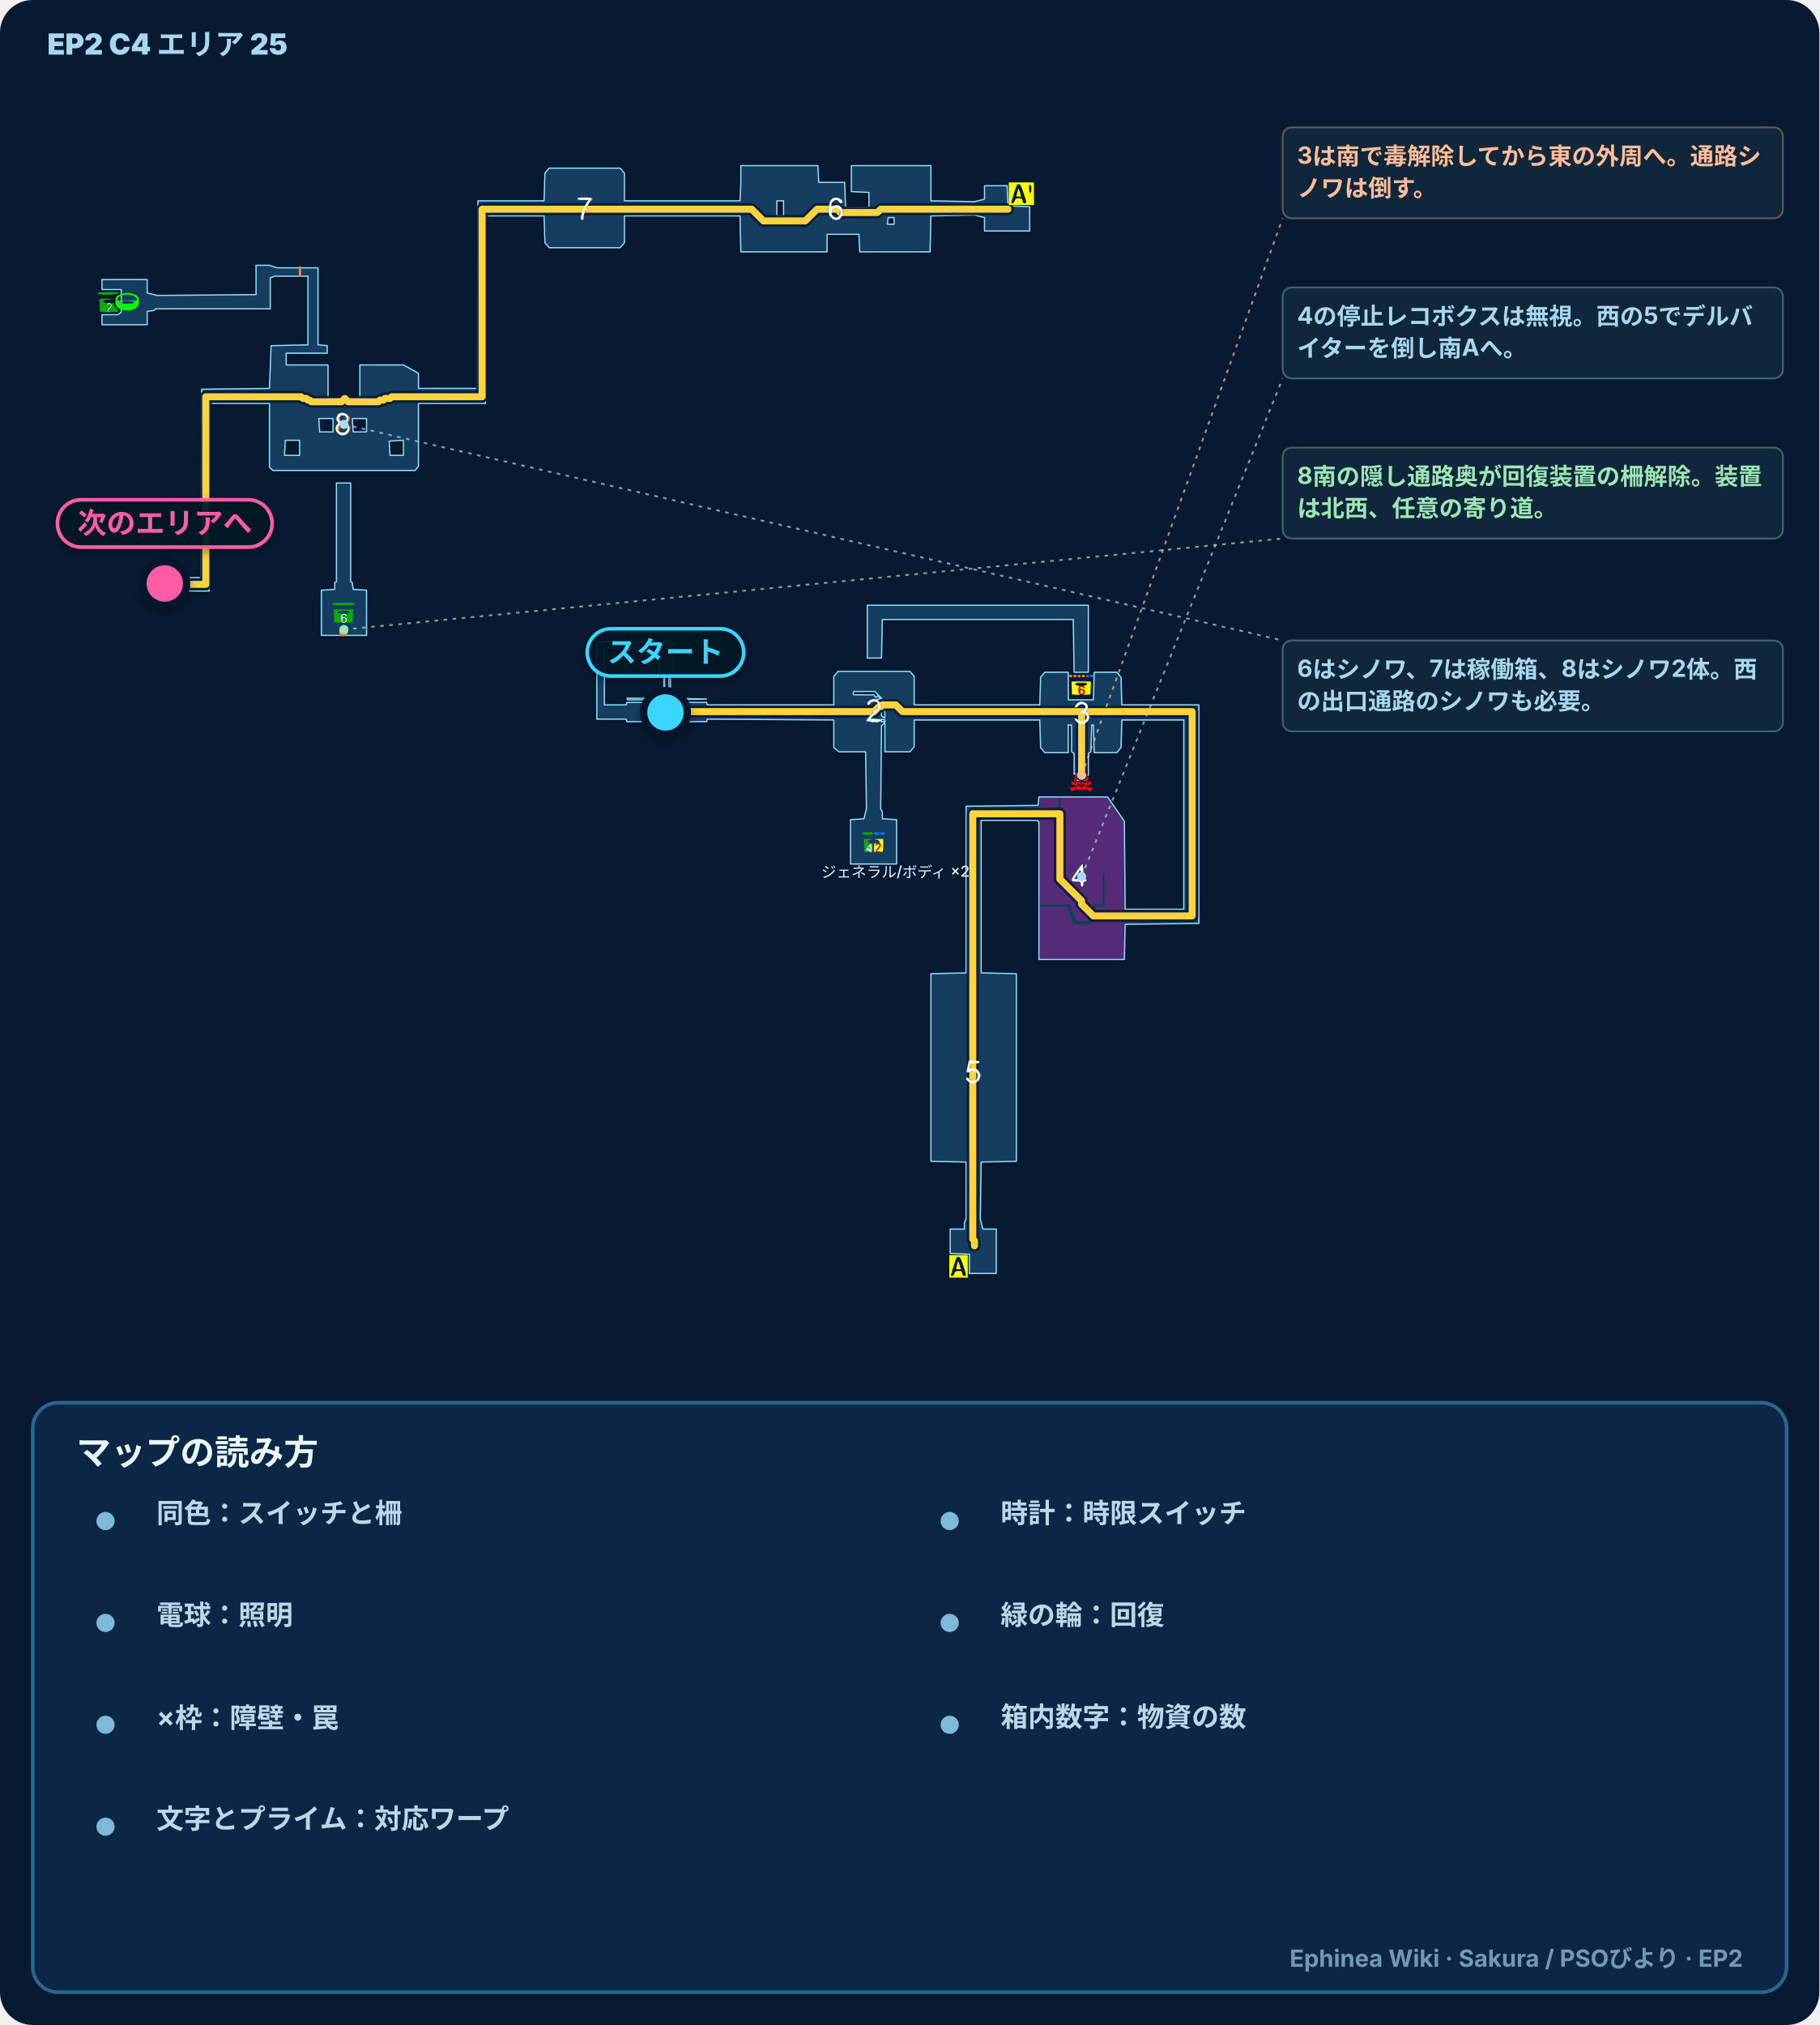
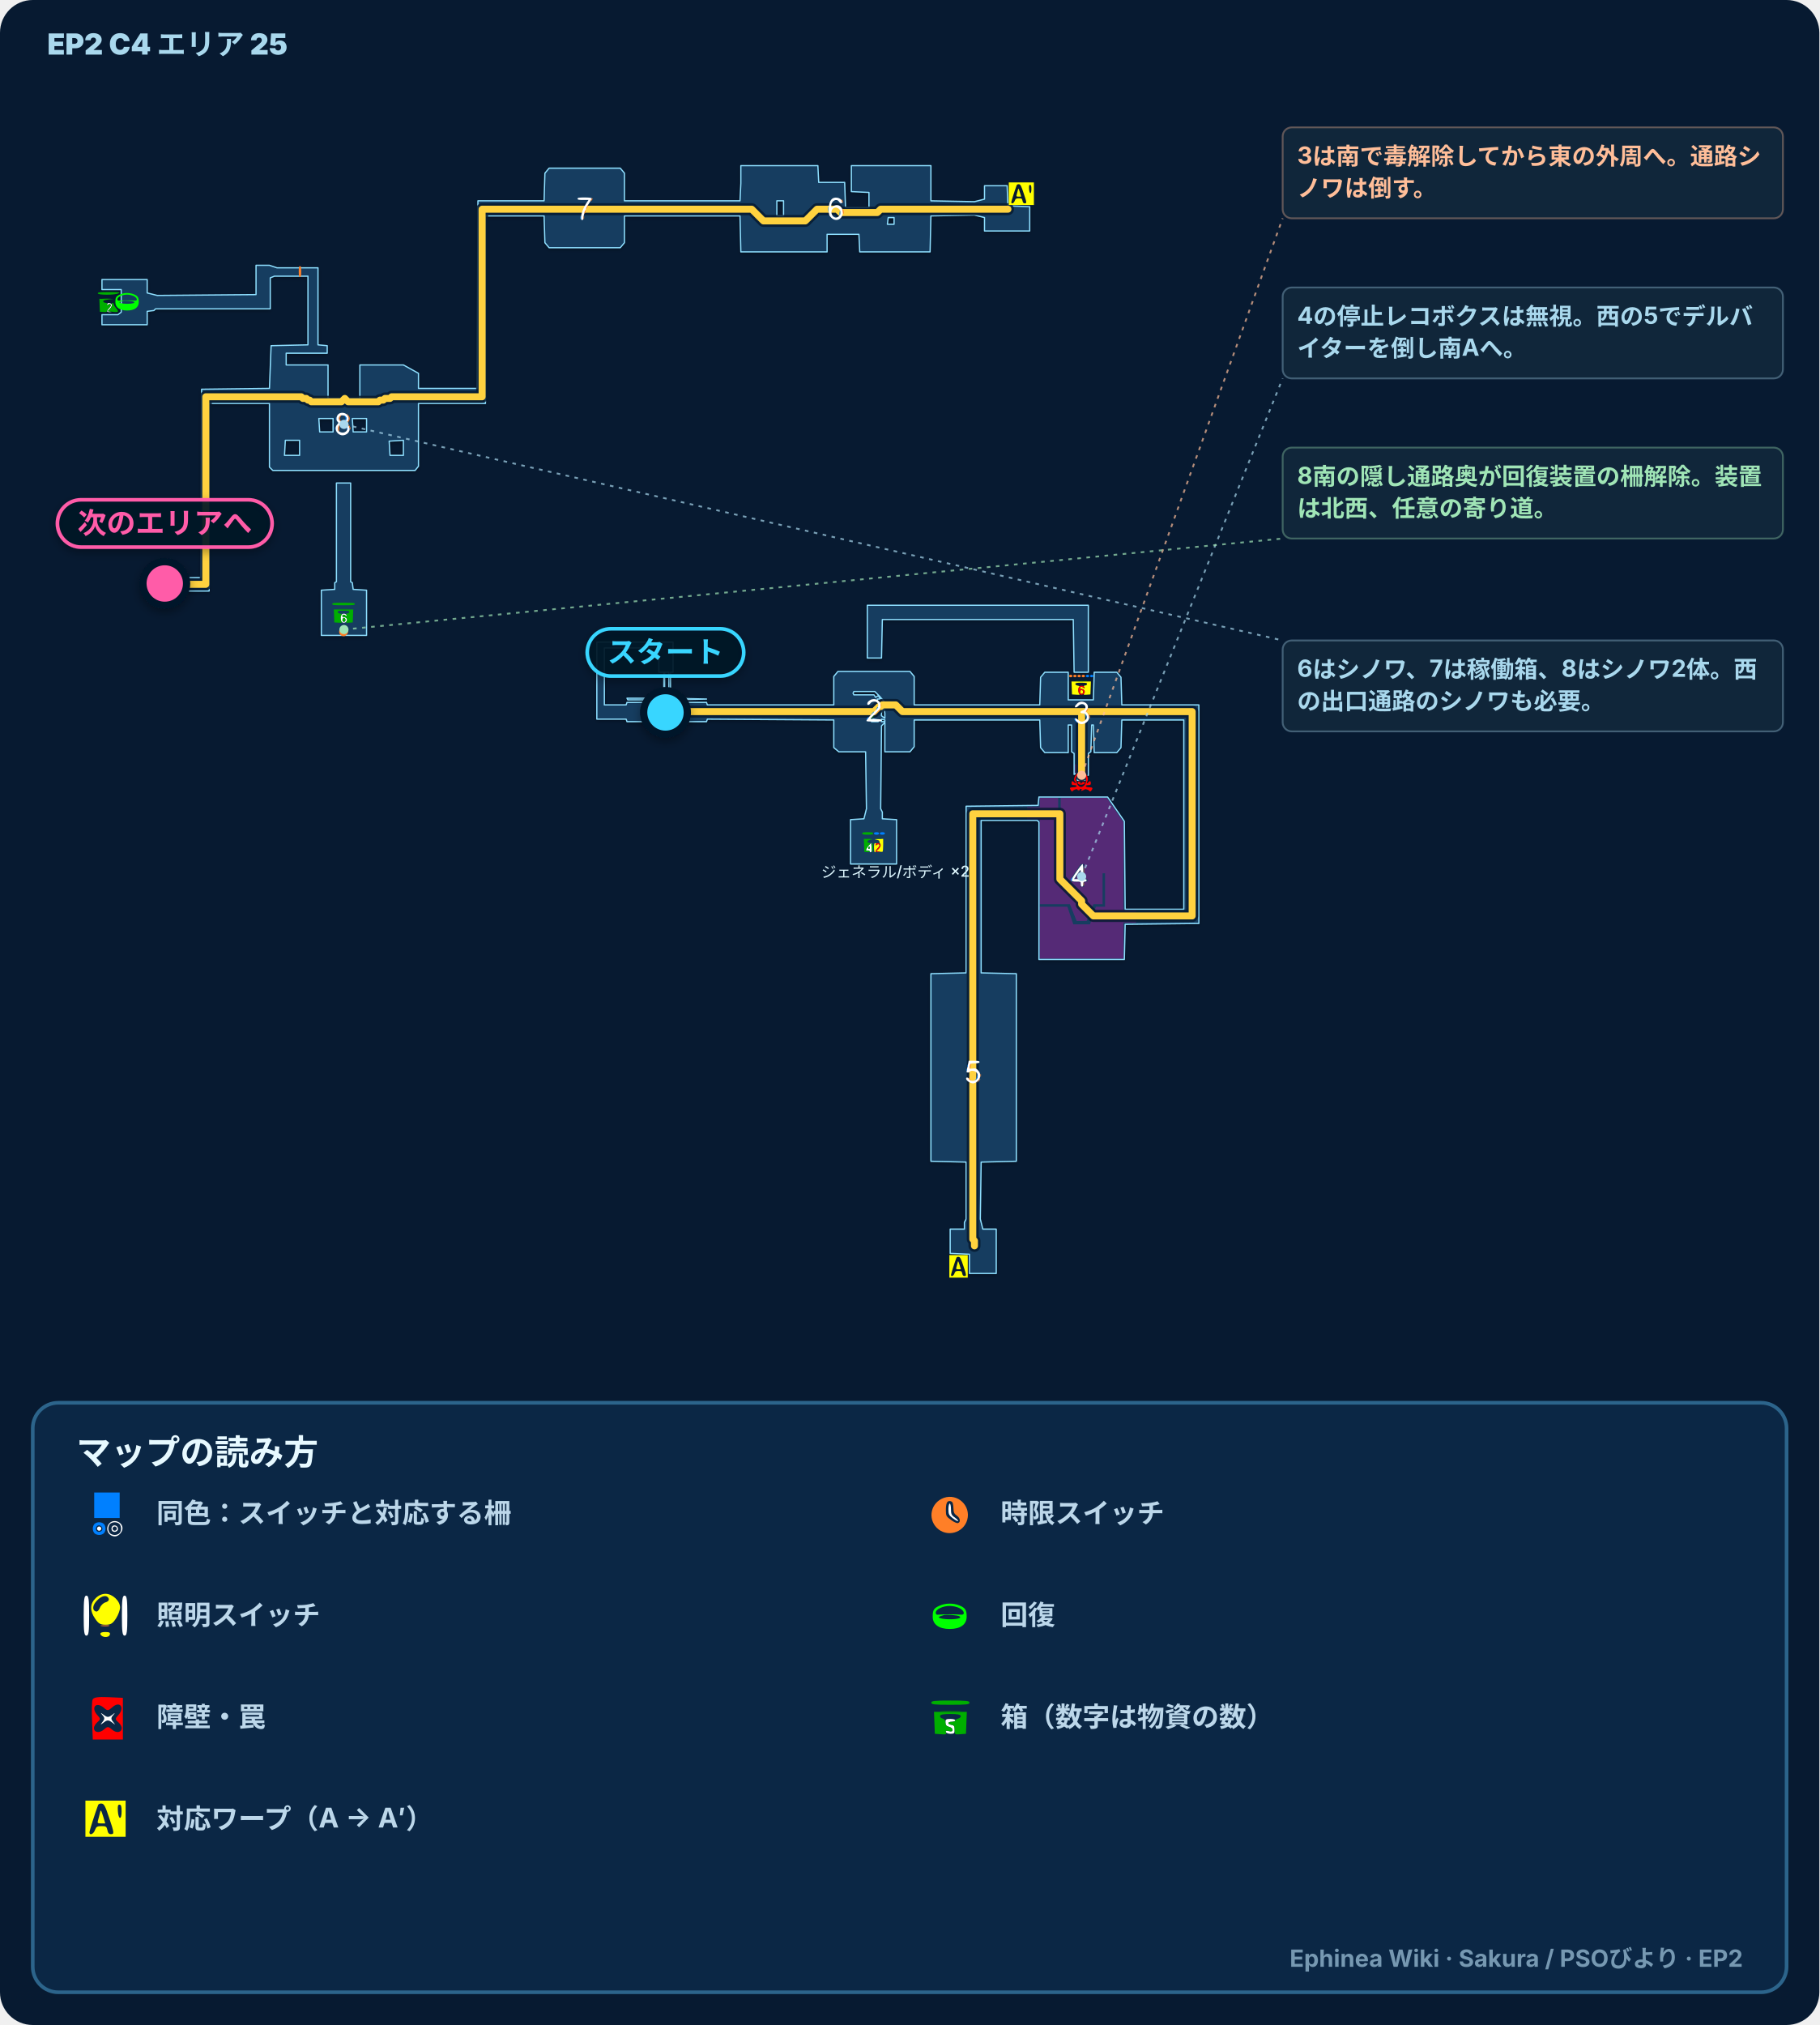
<svg xmlns="http://www.w3.org/2000/svg" viewBox="0 0 1000 1113" role="img" aria-labelledby="title desc" shape-rendering="geometricPrecision">
  <defs>
    <filter id="shadow" x="-30%" y="-30%" width="160%" height="160%">
      <feDropShadow dx="0" dy="2" stdDeviation="2.5" flood-color="#000" flood-opacity=".35" />
    </filter>
    <pattern id="dark-hatch" width="21.728" height="21.728" patternUnits="userSpaceOnUse" patternTransform="rotate(45)">
      <rect width="21.728" height="21.728" fill="#000" fill-opacity=".25" />
      <path d="M0 0V21.728" stroke="#4fe3ff" stroke-opacity=".25" stroke-width="6.518" />
    </pattern>
    <marker id="arrow-main" viewBox="0 0 10 10" refX="6" refY="5" markerWidth="3.2" markerHeight="3.2" orient="auto-start-reverse">
      <path d="M0 0 10 5 0 10Z" fill="#ffd23f" stroke="#061329" stroke-width="1" />
    </marker>
    <marker id="arrow-split" viewBox="0 0 10 10" refX="6" refY="5" markerWidth="3.2" markerHeight="3.2" orient="auto-start-reverse">
      <path d="M0 0 10 5 0 10Z" fill="#f5f7ff" stroke="#061329" stroke-width="1" />
    </marker>
    <marker id="arrow-solo" viewBox="0 0 10 10" refX="6" refY="5" markerWidth="3.2" markerHeight="3.2" orient="auto-start-reverse">
      <path d="M0 0 10 5 0 10Z" fill="#b48cff" stroke="#061329" stroke-width="1" />
    </marker>
  </defs>
  <rect width="1000" height="1113" rx="18" fill="#071a31" />
  <text x="26" y="30" text-anchor="start" fill="#a9d8ed" font-family="system-ui,-apple-system,sans-serif" font-size="16" font-weight="900">EP2 C4 エリア 25</text>
  <g transform="translate(7.26068 65.2725) scale(0.460236)">
    <g filter="url(#shadow)">
      <g id="ep2-25-floor">
        <path d="M869 77L868 98L730 98L730 65L725 59L640 59L635 65L634 98L555 98L554 322L484 322L484 304L466 294L414 294L414 334L376 334L376 294L326 294L326 280L375 280L375 271L364 270L364 178L315 178L306 175L290 175L290 210L172 211L160 208L160 192L106 192L106 204L129 204L129 231L125 234L106 234L106 246L160 246L160 230L168 229L170 227L307 227L307 190L312 188L352 188L352 270L308 271L306 322L225 323L224 548L172 548L172 564L234 564L234 340L306 340L306 416L310 420L480 420L484 415L484 340L564 340L564 116L634 116L635 148L640 154L725 154L730 148L730 116L868 116L869 159L972 159L972 138L1010 138L1011 159L1095 159L1096 116L1148 115L1160 118L1160 134L1214 134L1214 105L1188 104L1187 80L1160 80L1160 96L1148 99L1096 98L1096 56L1001 56L1001 87L1022 88L1022 106L994 106L993 76L962 76L961 56L869 56Z M920 108L920 116L912 116L912 98L920 98Z M1052 122L1052 126L1044 126L1045 118L1052 118Z M382 366L382 374L366 374L365 358L382 358Z M422 366L422 374L406 374L405 358L422 358Z M342 393L342 402L324 402L325 384L342 384Z M466 393L466 402L450 402L449 385L466 384Z M386 494L386 553L384 554L384 562L368 563L368 617L422 617L422 563L406 562L405 554L403 553L403 435L386 435Z M1020 612L1020 644L1037 644L1038 598L1266 598L1267 661L1284 661L1284 581L1020 581Z M697 671L697 717L732 717L733 720L828 720L829 717L980 718L980 751L986 756L1018 756L1019 824L1016 836L1000 837L1000 890L1055 890L1055 837L1038 836L1038 828L1036 824L1037 725L1041 721L1041 756L1071 756L1076 750L1076 718L1226 718L1227 751L1232 757L1260 757L1260 724L1264 724L1264 756L1267 758L1267 783L1271 781L1271 790L1280 790L1280 784L1284 784L1284 758L1287 756L1288 724L1290 724L1291 757L1318 757L1323 751L1324 718L1398 718L1398 944L1328 944L1327 839L1307 810L1225 810L1224 820L1138 821L1138 1020L1096 1021L1096 1245L1138 1246L1138 1314L1136 1318L1136 1326L1119 1326L1119 1355L1142 1356L1142 1379L1174 1379L1174 1326L1158 1326L1155 1314L1156 1246L1198 1245L1198 1021L1156 1020L1156 838L1223 838L1225 840L1225 1004L1327 1004L1328 962L1416 961L1416 700L1324 700L1323 667L1318 661L1291 661L1290 694L1260 694L1260 661L1232 661L1227 667L1226 700L1076 700L1076 666L1071 660L985 660L980 666L980 700L829 700L828 697L787 697L785 694L828 693L785 692L785 661L788 661L788 625L697 625Z M771 647L771 661L777 661L777 692L733 692L734 694L777 694L775 697L733 697L732 700L706 700L706 632L770 632Z M783 676L783 692L778 692L778 661L783 661Z M1035 690L1041 697L1032 697L1032 693L1036 693L1033 689L1030 691L1028 688L1004 688L1003 686L1004 684L1029 684Z M783 695L783 697L778 697L778 693L783 693Z M783 703L778 704L778 702Z M1041 710L1041 716L1037 713L1037 709L1040 704Z M1033 718L1033 720L1025 720L1027 717Z M1041 718L1041 720L1037 720L1037 717Z" fill="#173d60" fill-rule="evenodd" />
      </g>
      <path d="" fill="#102b42" fill-rule="evenodd" />
      <path d="" fill="url(#dark-hatch)" fill-rule="evenodd" />
      <path d="M1268 776L1268 782L1270 782L1271 780L1280 780L1281 782L1283 782L1283 771L1268 771Z M1272 785L1271 790L1280 790L1279 783L1272 783Z M1226 816L1226 822L1211 822L1211 837L1226 837L1226 938L1262 938L1270 958L1282 958L1290 938L1301 938L1301 901L1304 901L1304 941L1293 941L1286 962L1266 962L1259 941L1226 941L1226 1003L1326 1003L1326 960L1341 960L1341 945L1326 945L1326 840L1306 811L1251 811L1251 878L1248 878L1248 811L1226 811Z M1279 899L1279 908L1283 908L1283 911L1279 911L1279 917L1275 917L1275 911L1263 911L1263 908L1275 890L1279 890Z M1271 903L1268 908L1275 908L1275 898Z" fill="#542c76" fill-rule="evenodd" />
    </g>
    <path d="M869 77L868 98L730 98L730 65L725 59L640 59L635 65L634 98L555 98L554 322L484 322L484 304L466 294L414 294L414 334L376 334L376 294L326 294L326 280L375 280L375 271L364 270L364 178L315 178L306 175L290 175L290 210L172 211L160 208L160 192L106 192L106 204L129 204L129 231L125 234L106 234L106 246L160 246L160 230L168 229L170 227L307 227L307 190L312 188L352 188L352 270L308 271L306 322L225 323L224 548L172 548L172 564L234 564L234 340L306 340L306 416L310 420L480 420L484 415L484 340L564 340L564 116L634 116L635 148L640 154L725 154L730 148L730 116L868 116L869 159L972 159L972 138L1010 138L1011 159L1095 159L1096 116L1148 115L1160 118L1160 134L1214 134L1214 105L1188 104L1187 80L1160 80L1160 96L1148 99L1096 98L1096 56L1001 56L1001 87L1022 88L1022 106L994 106L993 76L962 76L961 56L869 56Z M920 108L920 116L912 116L912 98L920 98Z M1052 122L1052 126L1044 126L1045 118L1052 118Z M382 366L382 374L366 374L365 358L382 358Z M422 366L422 374L406 374L405 358L422 358Z M342 393L342 402L324 402L325 384L342 384Z M466 393L466 402L450 402L449 385L466 384Z M386 494L386 553L384 554L384 562L368 563L368 617L422 617L422 563L406 562L405 554L403 553L403 435L386 435Z M1020 612L1020 644L1037 644L1038 598L1266 598L1267 661L1284 661L1284 581L1020 581Z M697 671L697 717L732 717L733 720L828 720L829 717L980 718L980 751L986 756L1018 756L1019 824L1016 836L1000 837L1000 890L1055 890L1055 837L1038 836L1038 828L1036 824L1037 725L1041 721L1041 756L1071 756L1076 750L1076 718L1226 718L1227 751L1232 757L1260 757L1260 724L1264 724L1264 756L1267 758L1267 783L1271 781L1271 790L1280 790L1280 784L1284 784L1284 758L1287 756L1288 724L1290 724L1291 757L1318 757L1323 751L1324 718L1398 718L1398 944L1328 944L1327 839L1307 810L1225 810L1224 820L1138 821L1138 1020L1096 1021L1096 1245L1138 1246L1138 1314L1136 1318L1136 1326L1119 1326L1119 1355L1142 1356L1142 1379L1174 1379L1174 1326L1158 1326L1155 1314L1156 1246L1198 1245L1198 1021L1156 1020L1156 838L1223 838L1225 840L1225 1004L1327 1004L1328 962L1416 961L1416 700L1324 700L1323 667L1318 661L1291 661L1290 694L1260 694L1260 661L1232 661L1227 667L1226 700L1076 700L1076 666L1071 660L985 660L980 666L980 700L829 700L828 697L787 697L785 694L828 693L785 692L785 661L788 661L788 625L697 625Z M771 647L771 661L777 661L777 692L733 692L734 694L777 694L775 697L733 697L732 700L706 700L706 632L770 632Z M783 676L783 692L778 692L778 661L783 661Z M1035 690L1041 697L1032 697L1032 693L1036 693L1033 689L1030 691L1028 688L1004 688L1003 686L1004 684L1029 684Z M783 695L783 697L778 697L778 693L783 693Z M783 703L778 704L778 702Z M1041 710L1041 716L1037 713L1037 709L1040 704Z M1033 718L1033 720L1025 720L1027 717Z M1041 718L1041 720L1037 720L1037 717Z" fill="none" stroke="#8edfff" stroke-width="1.5" stroke-linejoin="round" />
    <path d="M780 708 L1028 708 L1034 702 L1036 702 L1038 700 L1054 700 L1062 708 L1276 708 L1276 784 L1276 708 L1408 708 L1408 952 L1290 952 L1276 938 L1276 934 L1250 908 L1250 830 L1146 830 L1146 1136 L1146 1338 L1148 1340 L1148 1346" fill="none" stroke="#071a31" stroke-opacity=".85" stroke-width="14.341" stroke-linecap="round" stroke-linejoin="round" />
    <path data-role="main" d="M780 708 L1028 708 L1034 702 L1036 702 L1038 700 L1054 700 L1062 708 L1276 708 L1276 784 L1276 708 L1408 708 L1408 952 L1290 952 L1276 938 L1276 934 L1250 908 L1250 830 L1146 830 L1146 1136 L1146 1338 L1148 1340 L1148 1346" fill="none" stroke="#ffd23f" stroke-width="8.365" stroke-linecap="round" stroke-linejoin="round" />
    <path d="M1188 108 L1036 108 L1032 112 L988 112 L984 108 L960 108 L946 122 L896 122 L882 108 L680 108 L560 108 L560 332 L452 332 L450 334 L444 334 L442 336 L438 336 L436 338 L400 338 L396 334 L392 338 L356 338 L354 336 L352 336 L350 334 L346 334 L344 332 L230 332 L230 556 L180 556" fill="none" stroke="#071a31" stroke-opacity=".85" stroke-width="14.341" stroke-linecap="round" stroke-linejoin="round" />
    <path data-role="main" d="M1188 108 L1036 108 L1032 112 L988 112 L984 108 L960 108 L946 122 L896 122 L882 108 L680 108 L560 108 L560 332 L452 332 L450 334 L444 334 L442 336 L438 336 L436 338 L400 338 L396 334 L392 338 L356 338 L354 336 L352 336 L350 334 L346 334 L344 332 L230 332 L230 556 L180 556" fill="none" stroke="#ffd23f" stroke-width="8.365" stroke-linecap="round" stroke-linejoin="round" marker-end="url(#arrow-main)" />
    <g transform="translate(0,1450) scale(0.1,-0.1)" fill="#ffffff" stroke="none">
      <path d="M6740 13545 c0 -12 14 -15 65 -15 l65 0 -31 -47 c-50 -79 -76 -193 -44 -193 9 0 15 9 15 25 0 39 35 128 69 178 17 25 31 50 31 56 0 7 -31 11 -85 11 -69 0 -85 -3 -85 -15z M9787 13549 c-30 -18 -47 -65 -47 -134 0 -60 3 -69 29 -96 65 -64 154 -8 137 86 -11 58 -67 82 -114 49 -21 -14 -22 -14 -22 8 0 58 65 91 92 48 15 -23 38 -27 38 -5 0 42 -70 69 -113 44z m75 -126 c37 -33 11 -103 -38 -103 -13 0 -30 10 -38 22 -43 61 22 130 76 81z M1127 12294 c-14 -14 -7 -26 8 -14 12 10 19 10 27 2 9 -9 5 -19 -15 -40 -36 -38 -34 -52 6 -51 31 2 31 2 3 6 l-28 5 27 28 c15 15 25 36 23 47 -3 18 -38 30 -51 17z M3900 10983 c-38 -14 -54 -79 -26 -102 13 -11 12 -15 -5 -32 -27 -27 -24 -74 6 -104 70 -71 187 19 126 96 -17 22 -17 27 -5 44 40 55 -26 123 -96 98z m74 -45 c14 -23 -3 -52 -33 -56 -42 -6 -67 38 -39 66 17 17 58 11 72 -10z m1 -108 c40 -44 -13 -98 -71 -71 -17 8 -24 19 -24 40 0 49 61 69 95 31z M3922 8578 c-17 -17 -15 -73 3 -88 31 -26 82 13 56 44 -8 9 -22 16 -32 16 -21 0 -25 15 -8 26 6 3 16 1 22 -5 17 -17 31 -13 17 4 -15 18 -42 19 -58 3z m45 -54 c8 -21 -13 -42 -28 -27 -13 13 -5 43 11 43 6 0 13 -7 17 -16z M10235 7558 c-23 -13 -35 -28 -35 -45 0 -20 24 -15 38 7 14 22 61 27 80 8 27 -27 13 -64 -40 -114 -51 -47 -88 -91 -88 -106 0 -5 41 -8 90 -8 73 0 90 3 90 15 0 12 -14 15 -65 15 -36 0 -65 2 -65 5 0 2 27 31 60 63 52 50 60 63 60 94 0 61 -69 98 -125 66z M7763 7502 c-53 -47 -58 -73 -8 -42 l35 22 0 -106 c0 -88 3 -106 15 -106 13 0 15 22 15 135 0 74 -3 135 -7 135 -5 -1 -27 -18 -50 -38z M12705 7515 c-14 -13 -25 -29 -25 -35 0 -17 24 -11 43 10 22 26 63 26 77 1 13 -26 3 -50 -25 -57 -36 -9 -40 -34 -7 -34 51 0 71 -50 34 -83 -25 -23 -58 -21 -82 3 -22 22 -40 26 -40 10 0 -21 49 -60 75 -60 77 0 124 81 75 130 -19 19 -19 22 -5 44 44 67 -62 130 -120 71z M10224 5828 c-12 -12 -27 -33 -33 -45 -11 -21 -9 -23 14 -23 14 0 25 -4 25 -10 0 -14 17 -12 23 3 2 6 1 32 -2 55 l-6 44 -21 -24z m2 -45 c-10 -10 -19 5 -10 18 6 11 8 11 12 0 2 -7 1 -15 -2 -18z M12701 5513 c-78 -112 -78 -123 -6 -123 54 0 55 0 55 -30 0 -20 5 -30 15 -30 10 0 15 10 15 30 0 23 4 30 20 30 11 0 20 7 20 15 0 8 -9 15 -20 15 -19 0 -20 7 -20 90 0 50 -4 90 -9 90 -5 0 -37 -39 -70 -87z m49 -38 l0 -55 -40 0 -40 0 36 55 c20 30 38 55 40 55 2 0 4 -25 4 -55z M11400 3193 c-6 -32 -13 -64 -15 -70 -5 -15 31 -18 40 -3 10 17 61 11 78 -8 22 -24 21 -65 -1 -85 -26 -23 -69 -22 -84 3 -15 23 -38 27 -38 6 0 -22 49 -56 82 -56 19 0 40 10 59 29 38 38 39 87 3 126 -22 24 -31 27 -65 22 -41 -5 -44 -2 -33 41 6 19 13 22 60 22 41 0 54 4 54 15 0 12 -14 15 -64 15 l-65 0 -11 -57z" />
    </g>
    <g transform="translate(0,1450) scale(0.1,-0.1)" fill="#ffff00" stroke="none">
      <path d="M11890 13605 l0 -135 150 0 150 0 0 135 0 135 -150 0 -150 0 0 -135z m176 10 c40 -118 40 -125 14 -125 -15 0 -22 9 -26 30 -6 27 -10 30 -44 30 -33 0 -39 -4 -49 -30 -10 -30 -41 -42 -41 -17 0 11 42 144 65 205 3 7 15 12 27 10 17 -2 27 -21 54 -103z m94 44 c0 -66 -24 -62 -28 4 -2 37 0 47 12 47 12 0 16 -12 16 -51z M11997 13643 c-4 -15 -9 -38 -13 -50 -6 -20 -3 -23 24 -23 l30 0 -14 47 c-18 58 -20 60 -27 26z M12642 7703 l3 -78 50 -3 c40 -3 48 -1 38 9 -7 7 -13 28 -13 45 0 18 6 36 13 41 8 5 2 9 -18 13 -18 3 -30 11 -30 20 0 12 15 15 70 15 56 0 70 -3 70 -15 0 -8 -10 -16 -23 -18 -19 -3 -21 -6 -11 -18 14 -16 -2 -19 -18 -3 -6 6 -16 8 -22 5 -17 -11 -13 -26 8 -26 30 0 47 -28 32 -51 -11 -19 -10 -20 31 -17 l43 3 3 78 3 77 -116 0 -116 0 3 -77z M12743 7664 c-8 -21 13 -42 28 -27 13 13 5 43 -11 43 -6 0 -13 -7 -17 -16z M10310 5891 c24 -4 35 -11 35 -23 0 -9 4 -20 8 -24 14 -14 7 -41 -19 -65 l-26 -24 34 -7 c18 -3 36 -4 40 -2 5 3 8 39 8 80 l0 74 -57 -1 c-49 -1 -52 -3 -23 -8z M10280 5795 c0 -30 5 -55 10 -55 6 0 10 5 10 12 0 7 12 25 27 40 20 21 24 31 15 40 -8 8 -15 8 -28 -3 -16 -12 -17 -12 -11 4 4 11 2 17 -8 17 -11 0 -15 -13 -15 -55z M11180 795 l0 -135 110 0 110 0 0 135 0 135 -110 0 -110 0 0 -135z m166 10 c40 -118 40 -125 14 -125 -15 0 -22 9 -26 30 -6 27 -10 30 -44 30 -33 0 -39 -4 -49 -30 -10 -30 -41 -42 -41 -17 0 11 42 144 65 205 3 7 15 12 27 10 17 -2 27 -21 54 -103z M11277 833 c-4 -15 -9 -38 -13 -50 -6 -20 -3 -23 24 -23 l30 0 -14 47 c-18 58 -20 60 -27 26z" />
    </g>
    <g transform="translate(0,1450) scale(0.1,-0.1)" fill="#00ff00" stroke="none">
      <path d="M1274 12401 c-46 -21 -54 -35 -54 -91 0 -63 52 -100 140 -100 89 0 140 37 140 102 0 54 -12 73 -60 92 -53 21 -115 20 -166 -3z m166 -19 c43 -21 50 -59 10 -54 -14 2 -54 3 -90 3 -36 0 -76 -1 -90 -3 -19 -2 -25 2 -25 17 0 27 58 55 115 55 25 0 61 -8 80 -18z m1 -68 c21 -13 -15 -24 -81 -24 -65 0 -111 14 -80 24 8 2 22 7 30 10 19 7 116 0 131 -10z" />
    </g>
    <g transform="translate(0,1450) scale(0.1,-0.1)" fill="#00ae00" stroke="none">
      <path d="M1010 12415 c0 -22 205 -22 246 0 27 14 20 15 -108 15 -116 0 -138 -2 -138 -15z M1032 12273 l3 -78 43 -3 c29 -2 42 1 42 9 0 7 12 26 27 41 20 21 24 31 15 40 -8 8 -15 8 -28 -3 -16 -12 -17 -12 -11 3 4 13 0 18 -21 20 -16 2 -27 9 -27 18 0 11 16 16 65 21 l65 6 -88 1 -88 2 3 -77z M1177 12279 c4 -13 -3 -30 -22 -49 l-27 -28 55 -7 c75 -10 84 -1 47 41 -16 19 -30 41 -30 49 0 8 -6 15 -14 15 -9 0 -12 -7 -9 -21z M3810 8705 c0 -13 22 -15 135 -15 113 0 135 2 135 15 0 13 -22 15 -135 15 -113 0 -135 -2 -135 -15z M3832 8563 l3 -78 50 -3 c40 -3 48 -1 38 9 -7 7 -13 28 -13 45 0 18 6 36 13 41 8 5 2 9 -18 13 -18 3 -30 11 -30 20 0 12 15 15 70 15 56 0 70 -3 70 -15 0 -8 -10 -16 -23 -18 -19 -3 -21 -6 -11 -18 14 -16 -2 -19 -18 -3 -6 6 -16 8 -22 5 -17 -11 -13 -26 8 -26 30 0 47 -28 32 -51 -11 -19 -10 -20 31 -17 l43 3 3 78 3 77 -116 0 -116 0 3 -77z M3933 8524 c-8 -21 13 -42 28 -27 13 13 5 43 -11 43 -6 0 -13 -7 -17 -16z M10140 5965 c0 -12 14 -15 65 -15 51 0 65 3 65 15 0 12 -14 15 -65 15 -51 0 -65 -3 -65 -15z M10162 5823 l3 -78 33 -3 c18 -2 32 1 32 7 0 6 -11 11 -25 11 -23 0 -25 2 -14 23 6 12 20 32 31 43 19 21 19 21 -3 27 -31 8 -18 31 22 38 28 5 23 7 -24 8 l-58 1 3 -77z M10252 5795 c1 -30 6 -55 10 -55 4 0 8 25 8 55 0 31 -5 55 -10 55 -6 0 -9 -23 -8 -55z M10216 5801 c-4 -7 -5 -15 -2 -18 9 -9 19 4 14 18 -4 11 -6 11 -12 0z" />
    </g>
    <g transform="translate(0,1450) scale(0.1,-0.1)" fill="#008800" stroke="none">
      <path d="M1073 12353 c26 -2 67 -2 90 0 23 2 2 3 -48 3 -49 0 -68 -1 -42 -3z M3888 8643 c34 -2 88 -2 120 0 31 2 3 3 -63 3 -66 0 -92 -1 -57 -3z M12698 7783 c34 -2 88 -2 120 0 31 2 3 3 -63 3 -66 0 -92 -1 -57 -3z M10254 7348 l-19 -23 23 19 c21 18 27 26 19 26 -2 0 -12 -10 -23 -22z M10188 5903 c18 -2 45 -2 60 0 15 2 0 4 -33 4 -33 0 -45 -2 -27 -4z M10308 5903 c18 -2 45 -2 60 0 15 2 0 4 -33 4 -33 0 -45 -2 -27 -4z" />
    </g>
    <g transform="translate(0,1450) scale(0.1,-0.1)" fill="#ff0000" stroke="none">
      <path d="M12732 7718 c-17 -17 -15 -73 3 -88 31 -26 82 13 56 44 -8 9 -22 16 -32 16 -21 0 -25 15 -8 26 6 3 16 1 22 -5 17 -17 31 -13 17 4 -15 18 -42 19 -58 3z m45 -54 c8 -21 -13 -42 -28 -27 -13 13 -5 43 11 43 6 0 13 -7 17 -16z M7822 7290 c0 -14 2 -19 5 -12 2 6 2 18 0 25 -3 6 -5 1 -5 -13z M12724 6690 c-42 -17 -71 -88 -44 -105 6 -3 10 -11 10 -17 0 -6 -8 -4 -18 5 -25 23 -32 21 -32 -7 0 -19 5 -23 25 -23 14 0 29 -3 32 -7 11 -11 -7 -20 -42 -20 -19 0 -35 -5 -35 -10 1 -15 30 -53 30 -39 0 6 14 16 30 22 18 6 30 6 30 0 0 -5 7 -9 16 -9 8 0 13 4 10 8 -2 4 4 8 14 8 14 0 16 -3 8 -13 -8 -11 -7 -12 8 -7 10 4 24 10 29 14 12 9 50 -4 60 -20 5 -8 11 -5 21 7 22 29 16 39 -21 39 -35 0 -53 9 -42 20 3 4 18 7 32 7 20 0 25 4 25 23 0 27 -12 31 -30 9 -18 -22 -23 -12 -9 17 14 32 -11 85 -47 98 -29 12 -32 12 -60 0z m82 -45 c23 -55 -7 -125 -54 -125 -22 0 -52 34 -52 60 0 11 -4 20 -10 20 -11 0 4 46 22 67 6 7 26 13 45 13 29 0 36 -5 49 -35z M12715 6580 c-15 -24 26 -42 63 -29 27 10 29 29 3 29 -11 0 -22 -8 -24 -17 -4 -16 -5 -16 -6 -2 -1 20 -28 33 -36 19z M10307 5844 c-14 -14 -7 -26 8 -14 12 10 19 10 27 2 9 -9 5 -19 -15 -40 -36 -38 -34 -52 6 -51 31 2 31 2 3 6 l-28 5 27 28 c15 15 25 36 23 47 -3 18 -38 30 -51 17z" />
    </g>
    <g transform="translate(0,1450) scale(0.1,-0.1)" fill="#ff7f27" stroke="none">
      <path d="M6902 13532 c-11 -25 -11 -25 4 -10 9 9 15 21 13 27 -2 6 -10 -2 -17 -17z M9891 13535 c1 -19 18 -51 18 -35 0 8 -4 22 -9 30 -5 8 -9 11 -9 5z M6850 13449 c-7 -11 -10 -23 -7 -25 2 -2 9 7 15 21 14 30 7 33 -8 4z M9906 13400 c8 -43 14 -51 14 -19 0 13 -5 31 -10 39 -7 11 -8 5 -4 -20z M6826 13395 c-3 -9 -6 -22 -5 -28 0 -7 5 -1 10 12 5 13 8 26 5 28 -2 2 -6 -3 -10 -12z M6812 13320 c0 -19 2 -27 5 -17 2 9 2 25 0 35 -3 9 -5 1 -5 -18z M3410 12675 c0 -51 3 -65 15 -65 12 0 15 14 15 65 0 51 -3 65 -15 65 -12 0 -15 -14 -15 -65z M3997 10953 c17 -31 17 -35 1 -62 -14 -26 -14 -32 -2 -42 8 -6 18 -26 23 -43 7 -22 9 -25 10 -10 1 12 -8 32 -18 45 -17 22 -17 27 -5 44 19 26 18 49 -6 76 l-20 24 17 -32z M3902 10948 c-17 -17 -15 -43 5 -59 15 -13 15 -12 2 9 -11 18 -11 26 -1 42 14 23 12 26 -6 8z M3887 10833 c-9 -9 -9 -61 1 -66 4 -3 7 12 7 34 0 21 0 39 -1 39 0 0 -4 -3 -7 -7z M3907 8412 c-33 -36 -8 -92 40 -92 25 0 53 30 53 57 0 46 -62 69 -93 35z M12610 7845 c0 -8 9 -15 20 -15 11 0 20 7 20 15 0 8 -9 15 -20 15 -11 0 -20 -7 -20 -15z M12660 7845 c0 -8 9 -15 20 -15 11 0 20 7 20 15 0 8 -9 15 -20 15 -11 0 -20 -7 -20 -15z M12710 7845 c0 -8 9 -15 20 -15 11 0 20 7 20 15 0 8 -9 15 -20 15 -11 0 -20 -7 -20 -15z M12760 7845 c0 -8 9 -15 20 -15 11 0 20 7 20 15 0 8 -9 15 -20 15 -11 0 -20 -7 -20 -15z M7824 7415 c0 -60 1 -84 3 -52 2 32 2 81 0 110 -2 29 -3 3 -3 -58z M10362 7495 c0 -16 2 -22 5 -12 2 9 2 23 0 30 -3 6 -5 -1 -5 -18z M10316 7411 l-40 -46 44 42 c24 23 42 44 40 46 -3 2 -23 -17 -44 -42z M12822 7440 c-18 -29 -15 -38 4 -12 9 13 14 25 12 27 -2 2 -9 -5 -16 -15z M12836 7401 c4 -8 11 -28 15 -45 6 -29 7 -29 8 -5 1 14 -6 34 -15 45 -8 10 -12 13 -8 5z M12784 5510 c0 -52 1 -74 3 -47 2 26 2 68 0 95 -2 26 -3 4 -3 -48z M12782 5360 c0 -19 2 -27 5 -17 2 9 2 25 0 35 -3 9 -5 1 -5 -18z M11425 3190 c-4 -17 -5 -34 -2 -36 2 -3 7 10 11 27 8 42 0 50 -9 9z M11552 3075 c0 -16 2 -22 5 -12 2 9 2 23 0 30 -3 6 -5 -1 -5 -18z M11410 3043 c0 -6 8 -17 18 -24 16 -13 16 -13 2 6 -8 11 -16 22 -17 24 -2 2 -3 0 -3 -6z M11526 3012 l-19 -27 24 22 c12 12 21 24 18 27 -2 2 -13 -8 -23 -22z" />
    </g>
    <g transform="translate(0,1450) scale(0.1,-0.1)" fill="#0080ff" stroke="none">
      <path d="M9733 13420 c0 -30 2 -43 4 -27 2 15 2 39 0 55 -2 15 -4 2 -4 -28z M9869 13378 c-3 -22 -1 -34 4 -29 5 5 7 21 5 37 -3 27 -4 26 -9 -8z M6772 13315 c0 -16 2 -22 5 -12 2 9 2 23 0 30 -3 6 -5 -1 -5 -18z M3961 10943 c12 -20 12 -26 0 -45 -13 -21 -13 -22 2 -9 10 7 17 21 17 31 0 10 -7 24 -17 31 -15 13 -15 12 -2 -8z M3852 10920 c0 -14 2 -19 5 -12 2 6 2 18 0 25 -3 6 -5 1 -5 -13z M3842 10800 c0 -14 2 -19 5 -12 2 6 2 18 0 25 -3 6 -5 1 -5 -13z M3982 10800 c0 -14 2 -19 5 -12 2 6 2 18 0 25 -3 6 -5 1 -5 -13z M12810 7845 c0 -8 9 -15 20 -15 11 0 20 7 20 15 0 8 -9 15 -20 15 -11 0 -20 -7 -20 -15z M12860 7845 c0 -8 9 -15 20 -15 11 0 20 7 20 15 0 8 -9 15 -20 15 -11 0 -20 -7 -20 -15z M7769 7513 l-24 -28 28 24 c15 14 27 26 27 28 0 8 -8 1 -31 -24z M7713 7465 c-3 -9 -3 -18 -1 -21 3 -3 8 4 11 16 6 23 -1 27 -10 5z M10311 7457 c-13 -21 -12 -21 5 -5 10 10 16 20 13 22 -3 3 -11 -5 -18 -17z M7784 7370 c0 -58 1 -81 3 -52 2 28 2 76 0 105 -2 28 -3 5 -3 -53z M10254 7398 l-19 -23 23 19 c21 18 27 26 19 26 -2 0 -12 -10 -23 -22z M12797 7390 c6 -8 13 -26 16 -40 l4 -25 2 26 c0 15 -7 33 -16 40 -16 12 -17 12 -6 -1z M10200 7345 c-7 -9 -11 -17 -9 -20 3 -2 10 5 17 15 14 24 10 26 -8 5z M12670 7333 c0 -6 9 -21 21 -34 l20 -24 -17 30 c-24 39 -24 40 -24 28z M10280 5965 c0 -10 10 -15 30 -15 20 0 30 5 30 15 0 10 -10 15 -30 15 -20 0 -30 -5 -30 -15z M10350 5965 c0 -10 10 -15 30 -15 20 0 30 5 30 15 0 10 -10 15 -30 15 -20 0 -30 -5 -30 -15z M12634 5425 c-3 -8 -4 -20 -2 -27 3 -7 7 -1 10 15 6 29 1 36 -8 12z M11392 3190 c0 -14 2 -19 5 -12 2 6 2 18 0 25 -3 6 -5 1 -5 -13z M11382 3140 c0 -14 2 -19 5 -12 2 6 2 18 0 25 -3 6 -5 1 -5 -13z M11511 3076 c0 -16 -9 -39 -18 -50 -17 -21 -17 -21 6 0 16 15 21 29 18 50 l-4 29 -2 -29z" />
    </g>
    <g transform="translate(0,1450) scale(0.1,-0.1)" fill="#fff200" stroke="none">
      <path d="" />
    </g>
    <text x="965" y="906" text-anchor="start" fill="#dff8ff" font-family="system-ui,-apple-system,sans-serif" font-size="18" font-weight="500">ジェネラル/ボディ ×2</text>
  </g>
  <g transform="translate(365.784 391.58)" filter="url(#shadow)">
    <circle r="12" fill="#39d6ff" stroke="#061329" stroke-width="4" />
    <rect x="-43" y="-46" width="86" height="26" rx="13" fill="#061329" fill-opacity=".9" stroke="#39d6ff" stroke-width="2" />
    <text x="0" y="-27.5" text-anchor="middle" fill="#39d6ff" font-family="system-ui,-apple-system,sans-serif" font-size="16" font-weight="900">スタート</text>
  </g>
  <g transform="translate(90.5633 320.703)" filter="url(#shadow)">
    <circle r="12" fill="#ff5ca8" stroke="#061329" stroke-width="4" />
    <rect x="-59" y="-46" width="118" height="26" rx="13" fill="#061329" fill-opacity=".9" stroke="#ff5ca8" stroke-width="2" />
    <text x="0" y="-27.5" text-anchor="middle" fill="#ff5ca8" font-family="system-ui,-apple-system,sans-serif" font-size="16" font-weight="900">次のエリアへ</text>
  </g>
  <path d="M594.521 426.097L705 120" fill="none" stroke="#ffbe99" stroke-opacity=".7" stroke-width="1" stroke-dasharray="2 3" />
  <circle cx="594.521" cy="426.097" r="2.5" fill="#ffbe99" />
  <path d="M594.521 481.786L705 208" fill="none" stroke="#a9d8ed" stroke-opacity=".7" stroke-width="1" stroke-dasharray="2 3" />
  <circle cx="594.521" cy="481.786" r="2.5" fill="#a9d8ed" />
  <path d="M189.054 346.016L705 296" fill="none" stroke="#a0e5b6" stroke-opacity=".7" stroke-width="1" stroke-dasharray="2 3" />
  <circle cx="189.054" cy="346.016" r="2.5" fill="#a0e5b6" />
  <path d="M189.054 233.258L705 352" fill="none" stroke="#a9d8ed" stroke-opacity=".7" stroke-width="1" stroke-dasharray="2 3" />
  <circle cx="189.054" cy="233.258" r="2.5" fill="#a9d8ed" />
  <g data-callout="poison-before-loop">
    <rect data-callout-box="" x="705" y="70" width="275" height="50" rx="5" fill="#10263a" stroke="#ffbe99" stroke-opacity=".35" />
    <text x="713" y="90" text-anchor="start" fill="#ffbe99" font-family="system-ui,-apple-system,sans-serif" font-size="13" font-weight="650">3は南で毒解除してから東の外周へ。通路シ</text>
    <text x="713" y="108" text-anchor="start" fill="#ffbe99" font-family="system-ui,-apple-system,sans-serif" font-size="13" font-weight="650">ノワは倒す。</text>
  </g>
  <g data-callout="active-boxes-delbiter">
    <rect data-callout-box="" x="705" y="158" width="275" height="50" rx="5" fill="#10263a" stroke="#a9d8ed" stroke-opacity=".35" />
    <text x="713" y="178" text-anchor="start" fill="#a9d8ed" font-family="system-ui,-apple-system,sans-serif" font-size="13" font-weight="650">4の停止レコボクスは無視。西の5でデルバ</text>
    <text x="713" y="196" text-anchor="start" fill="#a9d8ed" font-family="system-ui,-apple-system,sans-serif" font-size="13" font-weight="650">イターを倒し南Aへ。</text>
  </g>
  <g data-callout="hidden-heal-switch">
    <rect data-callout-box="" x="705" y="246" width="275" height="50" rx="5" fill="#10263a" stroke="#a0e5b6" stroke-opacity=".35" />
    <text x="713" y="266" text-anchor="start" fill="#a0e5b6" font-family="system-ui,-apple-system,sans-serif" font-size="13" font-weight="650">8南の隠し通路奥が回復装置の柵解除。装置</text>
    <text x="713" y="284" text-anchor="start" fill="#a0e5b6" font-family="system-ui,-apple-system,sans-serif" font-size="13" font-weight="650">は北西、任意の寄り道。</text>
  </g>
  <g data-callout="exit-sinows">
    <rect data-callout-box="" x="705" y="352" width="275" height="50" rx="5" fill="#10263a" stroke="#a9d8ed" stroke-opacity=".35" />
    <text x="713" y="372" text-anchor="start" fill="#a9d8ed" font-family="system-ui,-apple-system,sans-serif" font-size="13" font-weight="650">6はシノワ、7は稼働箱、8はシノワ2体。西</text>
    <text x="713" y="390" text-anchor="start" fill="#a9d8ed" font-family="system-ui,-apple-system,sans-serif" font-size="13" font-weight="650">の出口通路のシノワも必要。</text>
  </g>
  <g transform="translate(18 771)">
    <rect width="964" height="324" rx="14" fill="#0b2745" stroke="#2c648b" stroke-width="2" />
    <text x="24" y="34" text-anchor="start" fill="#e7f9ff" font-family="system-ui,-apple-system,sans-serif" font-size="19" font-weight="900">マップの読み方</text>
-     <circle cx="40" cy="65" r="5" fill="#7fb8d8" />
+     <svg x="26" y="47" width="28" height="28" viewBox="784 392 30 36">
+       <g transform="translate(0,1250) scale(0.1,-0.1)" fill="#ffffff" stroke="none">
+         <path d="M8017 8332 c-33 -36 -8 -92 40 -92 25 0 53 30 53 57 0 46 -62 69 -93 35z m71 -4 c7 -7 12 -21 12 -33 0 -12 -5 -26 -12 -33 -7 -7 -21 -12 -33 -12 -12 0 -26 5 -33 12 -7 7 -12 21 -12 33 0 12 5 26 12 33 7 7 21 12 33 12 12 0 26 -5 33 -12z M8034 8305 c-4 -9 -2 -21 4 -27 15 -15 44 -1 40 19 -4 23 -36 29 -44 8z m36 -10 c0 -8 -7 -15 -15 -15 -8 0 -15 7 -15 15 0 8 7 15 15 15 8 0 15 -7 15 -15z M7930 8295 c0 -8 7 -15 15 -15 8 0 15 7 15 15 0 8 -7 15 -15 15 -8 0 -15 -7 -15 -15z" />
+       </g>
+       <g transform="translate(0,1250) scale(0.1,-0.1)" fill="#0080ff" stroke="none">
+         <path d="M7910 8460 l0 -90 90 0 90 0 0 90 0 90 -90 0 -90 0 0 -90z M7912 8328 c-7 -7 -12 -21 -12 -33 0 -12 5 -26 12 -33 7 -7 21 -12 33 -12 12 0 26 5 33 12 7 7 12 21 12 33 0 12 -5 26 -12 33 -7 7 -21 12 -33 12 -12 0 -26 -5 -33 -12z m56 -31 c4 -20 -25 -34 -40 -19 -15 15 -1 44 19 40 10 -2 19 -11 21 -21z" />
+       </g>
+     </svg>
    <text x="68" y="66" fill="#bcd7ea" font-family="system-ui,-apple-system,sans-serif" font-size="15" font-weight="650">
-       <tspan x="68" dy="0">同色：スイッチと柵</tspan>
+       <tspan x="68" dy="0">同色：スイッチと対応する柵</tspan>
    </text>
-     <circle cx="504" cy="65" r="5" fill="#7fb8d8" />
+     <svg x="490" y="47" width="28" height="28" viewBox="982 210 40 40">
+       <g transform="translate(0,1100) scale(0.1,-0.1)" fill="#ffffff" stroke="none">
+         <path d="M10010 8736 c0 -40 4 -48 35 -72 20 -15 38 -24 41 -21 3 2 -9 15 -25 27 -27 18 -31 28 -31 66 0 24 -4 44 -10 44 -5 0 -10 -20 -10 -44z" />
+       </g>
+       <g transform="translate(0,1100) scale(0.1,-0.1)" fill="#ff7f27" stroke="none">
+         <path d="M9975 8825 c-102 -36 -131 -160 -56 -236 78 -77 210 -41 239 64 30 110 -76 209 -183 172z m69 -41 c3 -9 6 -31 6 -49 0 -24 7 -37 25 -49 27 -18 33 -51 11 -59 -8 -3 -33 7 -55 24 -37 26 -41 33 -41 73 0 57 8 76 30 76 10 0 21 -7 24 -16z" />
+       </g>
+     </svg>
    <text x="532" y="66" fill="#bcd7ea" font-family="system-ui,-apple-system,sans-serif" font-size="15" font-weight="650">
-       <tspan x="532" dy="0">時計：時限スイッチ</tspan>
+       <tspan x="532" dy="0">時限スイッチ</tspan>
    </text>
-     <circle cx="40" cy="121" r="5" fill="#7fb8d8" />
+     <svg x="26" y="103" width="28" height="28" viewBox="597 781 26 28">
+       <g transform="translate(0,1100) scale(0.1,-0.1)" fill="#ffffff" stroke="none">
+         <path d="M5980 3050 c0 -91 3 -110 15 -110 12 0 15 19 15 110 0 91 -3 110 -15 110 -12 0 -15 -19 -15 -110z M6190 3050 c0 -91 3 -110 15 -110 12 0 15 19 15 110 0 91 -3 110 -15 110 -12 0 -15 -19 -15 -110z" />
+       </g>
+       <g transform="translate(0,1100) scale(0.1,-0.1)" fill="#ffff00" stroke="none">
+         <path d="M6045 3145 c-31 -30 -32 -69 -2 -112 18 -27 29 -33 57 -33 29 0 39 6 58 35 12 19 22 46 22 60 0 36 -42 75 -80 75 -19 0 -40 -9 -55 -25z m73 -3 c2 -8 -6 -16 -18 -19 -12 -3 -26 -17 -31 -30 -5 -14 -15 -23 -22 -20 -22 7 -19 36 8 62 26 27 55 30 63 7z M6072 2948 c7 -19 45 -21 51 -4 5 12 -1 16 -24 16 -20 0 -29 -4 -27 -12z" />
+       </g>
+       <g transform="translate(0,1100) scale(0.1,-0.1)" fill="#ff7f27" stroke="none">
+         <path d="M6078 2993 c12 -2 30 -2 40 0 9 3 -1 5 -23 4 -22 0 -30 -2 -17 -4z" />
+       </g>
+     </svg>
    <text x="68" y="122" fill="#bcd7ea" font-family="system-ui,-apple-system,sans-serif" font-size="15" font-weight="650">
-       <tspan x="68" dy="0">電球：照明</tspan>
+       <tspan x="68" dy="0">照明スイッチ</tspan>
    </text>
-     <circle cx="504" cy="121" r="5" fill="#7fb8d8" />
+     <svg x="490" y="103" width="28" height="28" viewBox="1153 840 42 38">
+       <g transform="translate(0,1100) scale(0.1,-0.1)" fill="#00ff00" stroke="none">
+         <path d="M11654 2491 c-46 -21 -54 -35 -54 -91 0 -63 52 -100 140 -100 89 0 140 37 140 102 0 54 -12 73 -60 92 -53 21 -115 20 -166 -3z m166 -19 c43 -21 50 -59 10 -54 -14 2 -54 3 -90 3 -36 0 -76 -1 -90 -3 -19 -2 -25 2 -25 17 0 27 58 55 115 55 25 0 61 -8 80 -18z m1 -68 c21 -13 -15 -24 -81 -24 -65 0 -111 14 -80 24 8 2 22 7 30 10 19 7 116 0 131 -10z" />
+       </g>
+     </svg>
    <text x="532" y="122" fill="#bcd7ea" font-family="system-ui,-apple-system,sans-serif" font-size="15" font-weight="650">
-       <tspan x="532" dy="0">緑の輪：回復</tspan>
+       <tspan x="532" dy="0">回復</tspan>
    </text>
-     <circle cx="40" cy="177" r="5" fill="#7fb8d8" />
+     <svg x="26" y="159" width="28" height="28" viewBox="531 330 22 22">
+       <g transform="translate(0,1100) scale(0.1,-0.1)" fill="#ffffff" stroke="none">
+         <path d="M5407 7600 c10 -11 10 -17 0 -29 -11 -14 -10 -14 6 -2 14 11 20 11 35 0 15 -12 16 -12 5 2 -10 12 -10 18 0 29 10 12 9 12 -5 1 -15 -11 -21 -11 -35 0 -15 11 -16 11 -6 -1z" />
+       </g>
+       <g transform="translate(0,1100) scale(0.1,-0.1)" fill="#ff0000" stroke="none">
+         <path d="M5364 7667 c-3 -8 -4 -49 -2 -93 l3 -79 65 0 65 0 0 90 0 90 -63 3 c-46 2 -64 -1 -68 -11z m85 -33 c33 30 56 -1 26 -34 -14 -15 -14 -18 0 -30 8 -7 15 -18 15 -25 0 -20 -23 -24 -42 -7 -16 14 -20 14 -35 0 -20 -17 -43 -13 -43 7 0 7 7 18 15 25 14 12 14 15 0 30 -30 33 -6 61 28 32 15 -14 19 -13 36 2z" />
+       </g>
+     </svg>
    <text x="68" y="178" fill="#bcd7ea" font-family="system-ui,-apple-system,sans-serif" font-size="15" font-weight="650">
-       <tspan x="68" dy="0">×枠：障壁・罠</tspan>
+       <tspan x="68" dy="0">障壁・罠</tspan>
    </text>
-     <circle cx="504" cy="177" r="5" fill="#7fb8d8" />
+     <svg x="490" y="159" width="28" height="28" viewBox="1145 583 36 34">
+       <g transform="translate(0,1100) scale(0.1,-0.1)" fill="#ffffff" stroke="none">
+         <path d="M11600 4965 c0 -18 7 -26 25 -31 14 -3 25 -13 25 -21 0 -11 -7 -13 -26 -9 -19 5 -25 3 -22 -6 3 -7 18 -13 34 -13 26 0 29 4 29 30 0 23 -5 31 -22 33 -31 5 -29 22 2 22 14 0 25 5 25 10 0 6 -16 10 -35 10 -31 0 -35 -3 -35 -25z" />
+       </g>
+       <g transform="translate(0,1100) scale(0.1,-0.1)" fill="#00ae00" stroke="none">
+         <path d="M11500 5105 c0 -13 22 -15 135 -15 113 0 135 2 135 15 0 13 -22 15 -135 15 -113 0 -135 -2 -135 -15z M11522 4963 l3 -78 42 -3 c36 -3 42 -1 37 13 -5 13 -2 15 20 9 19 -4 26 -2 26 9 0 8 -11 18 -25 21 -18 5 -25 13 -25 30 0 16 -7 26 -21 29 -12 3 -19 12 -17 19 3 9 25 13 73 13 48 0 70 -4 73 -13 2 -7 -5 -16 -17 -19 -12 -3 -21 -9 -21 -14 0 -5 -11 -9 -25 -9 -31 0 -33 -17 -2 -22 18 -2 22 -9 22 -36 0 -32 1 -33 40 -30 l40 3 3 78 3 77 -116 0 -116 0 3 -77z" />
+       </g>
+       <g transform="translate(0,1100) scale(0.1,-0.1)" fill="#008800" stroke="none">
+         <path d="M11578 5043 c34 -2 88 -2 120 0 31 2 3 3 -63 3 -66 0 -92 -1 -57 -3z" />
+       </g>
+     </svg>
    <text x="532" y="178" fill="#bcd7ea" font-family="system-ui,-apple-system,sans-serif" font-size="15" font-weight="650">
-       <tspan x="532" dy="0">箱内数字：物資の数</tspan>
+       <tspan x="532" dy="0">箱（数字は物資の数）</tspan>
    </text>
-     <circle cx="40" cy="233" r="5" fill="#7fb8d8" />
+     <svg x="26" y="215" width="28" height="28" viewBox="1111 215 38 34">
+       <g transform="translate(0,1100) scale(0.1,-0.1)" fill="#ffff00" stroke="none">
+         <path d="M11150 8685 l0 -135 150 0 150 0 0 135 0 135 -150 0 -150 0 0 -135z m176 10 c40 -118 40 -125 14 -125 -15 0 -22 9 -26 30 -6 27 -10 30 -44 30 -33 0 -39 -4 -49 -30 -10 -30 -41 -42 -41 -17 0 11 42 144 65 205 3 7 15 12 27 10 17 -2 27 -21 54 -103z m94 44 c0 -66 -24 -62 -28 4 -2 37 0 47 12 47 12 0 16 -12 16 -51z M11257 8723 c-4 -15 -9 -38 -13 -50 -6 -20 -3 -23 24 -23 l30 0 -14 47 c-18 58 -20 60 -27 26z" />
+       </g>
+     </svg>
    <text x="68" y="234" fill="#bcd7ea" font-family="system-ui,-apple-system,sans-serif" font-size="15" font-weight="650">
-       <tspan x="68" dy="0">文字とプライム：対応ワープ</tspan>
+       <tspan x="68" dy="0">対応ワープ（A → A′）</tspan>
    </text>
    <text x="940" y="310" text-anchor="end" fill="#7698b1" font-family="system-ui,-apple-system,sans-serif" font-size="13" font-weight="650">Ephinea Wiki · Sakura / PSOびより · EP2</text>
  </g>
</svg>
